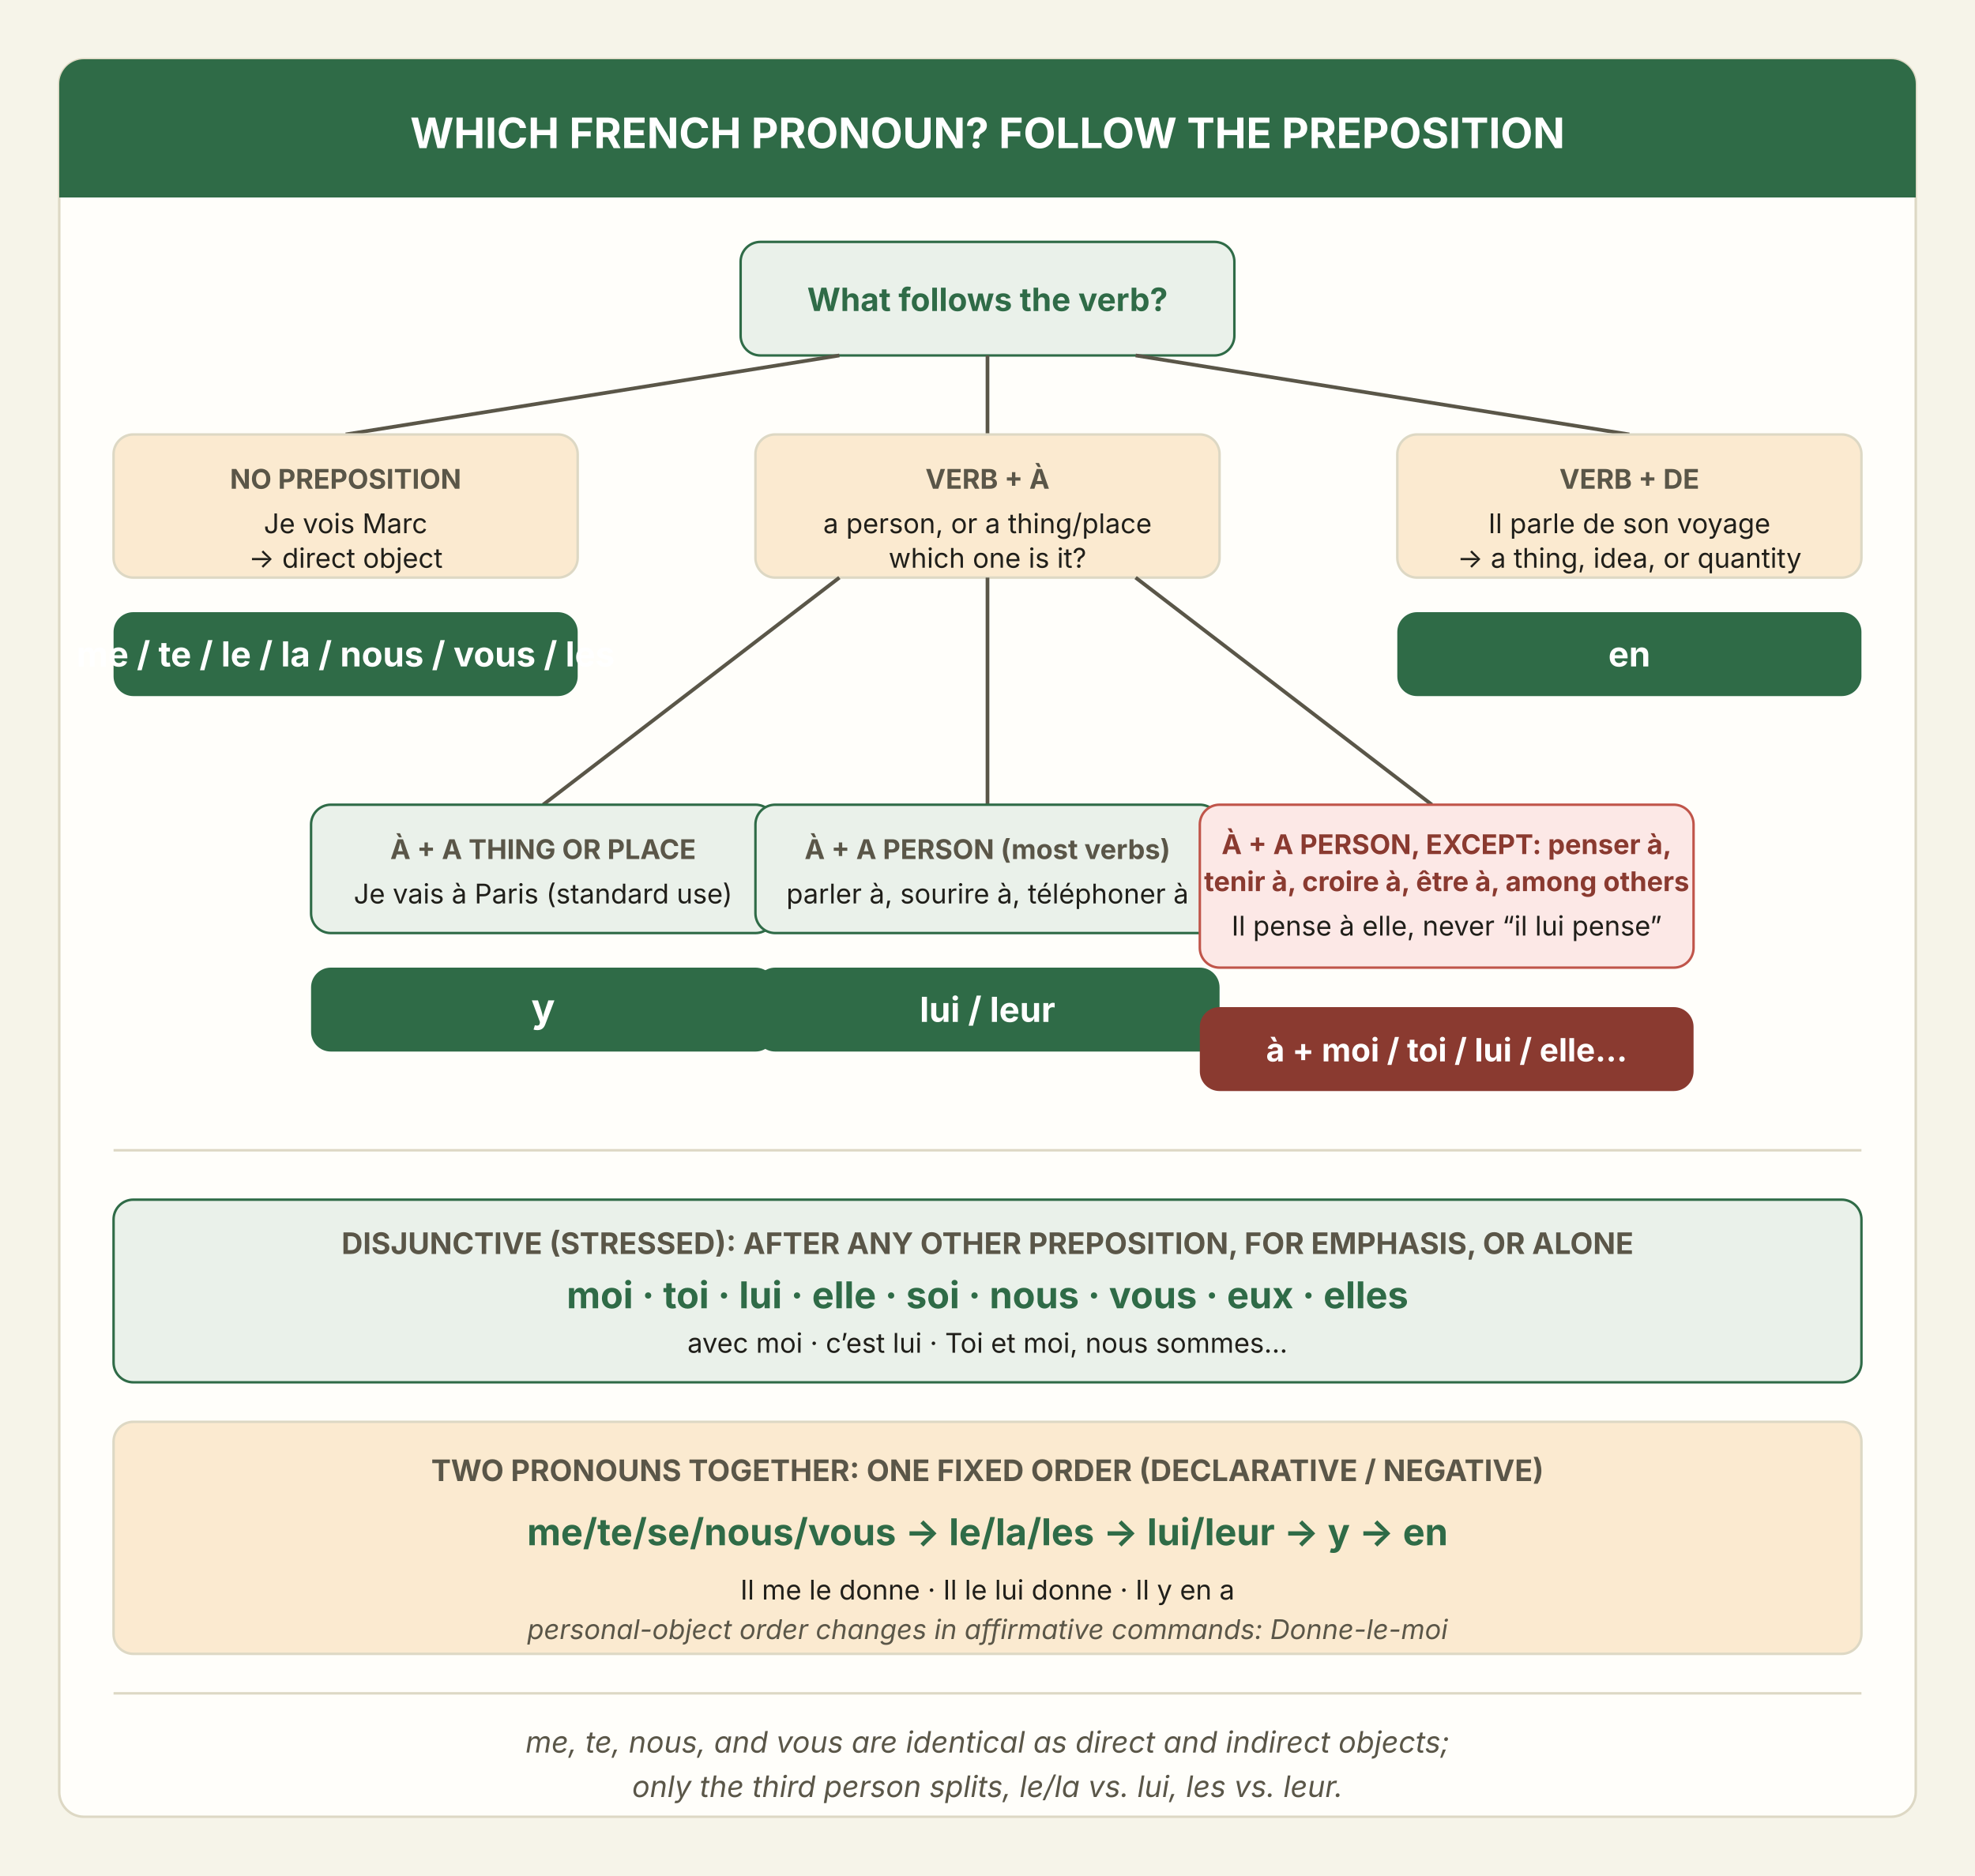
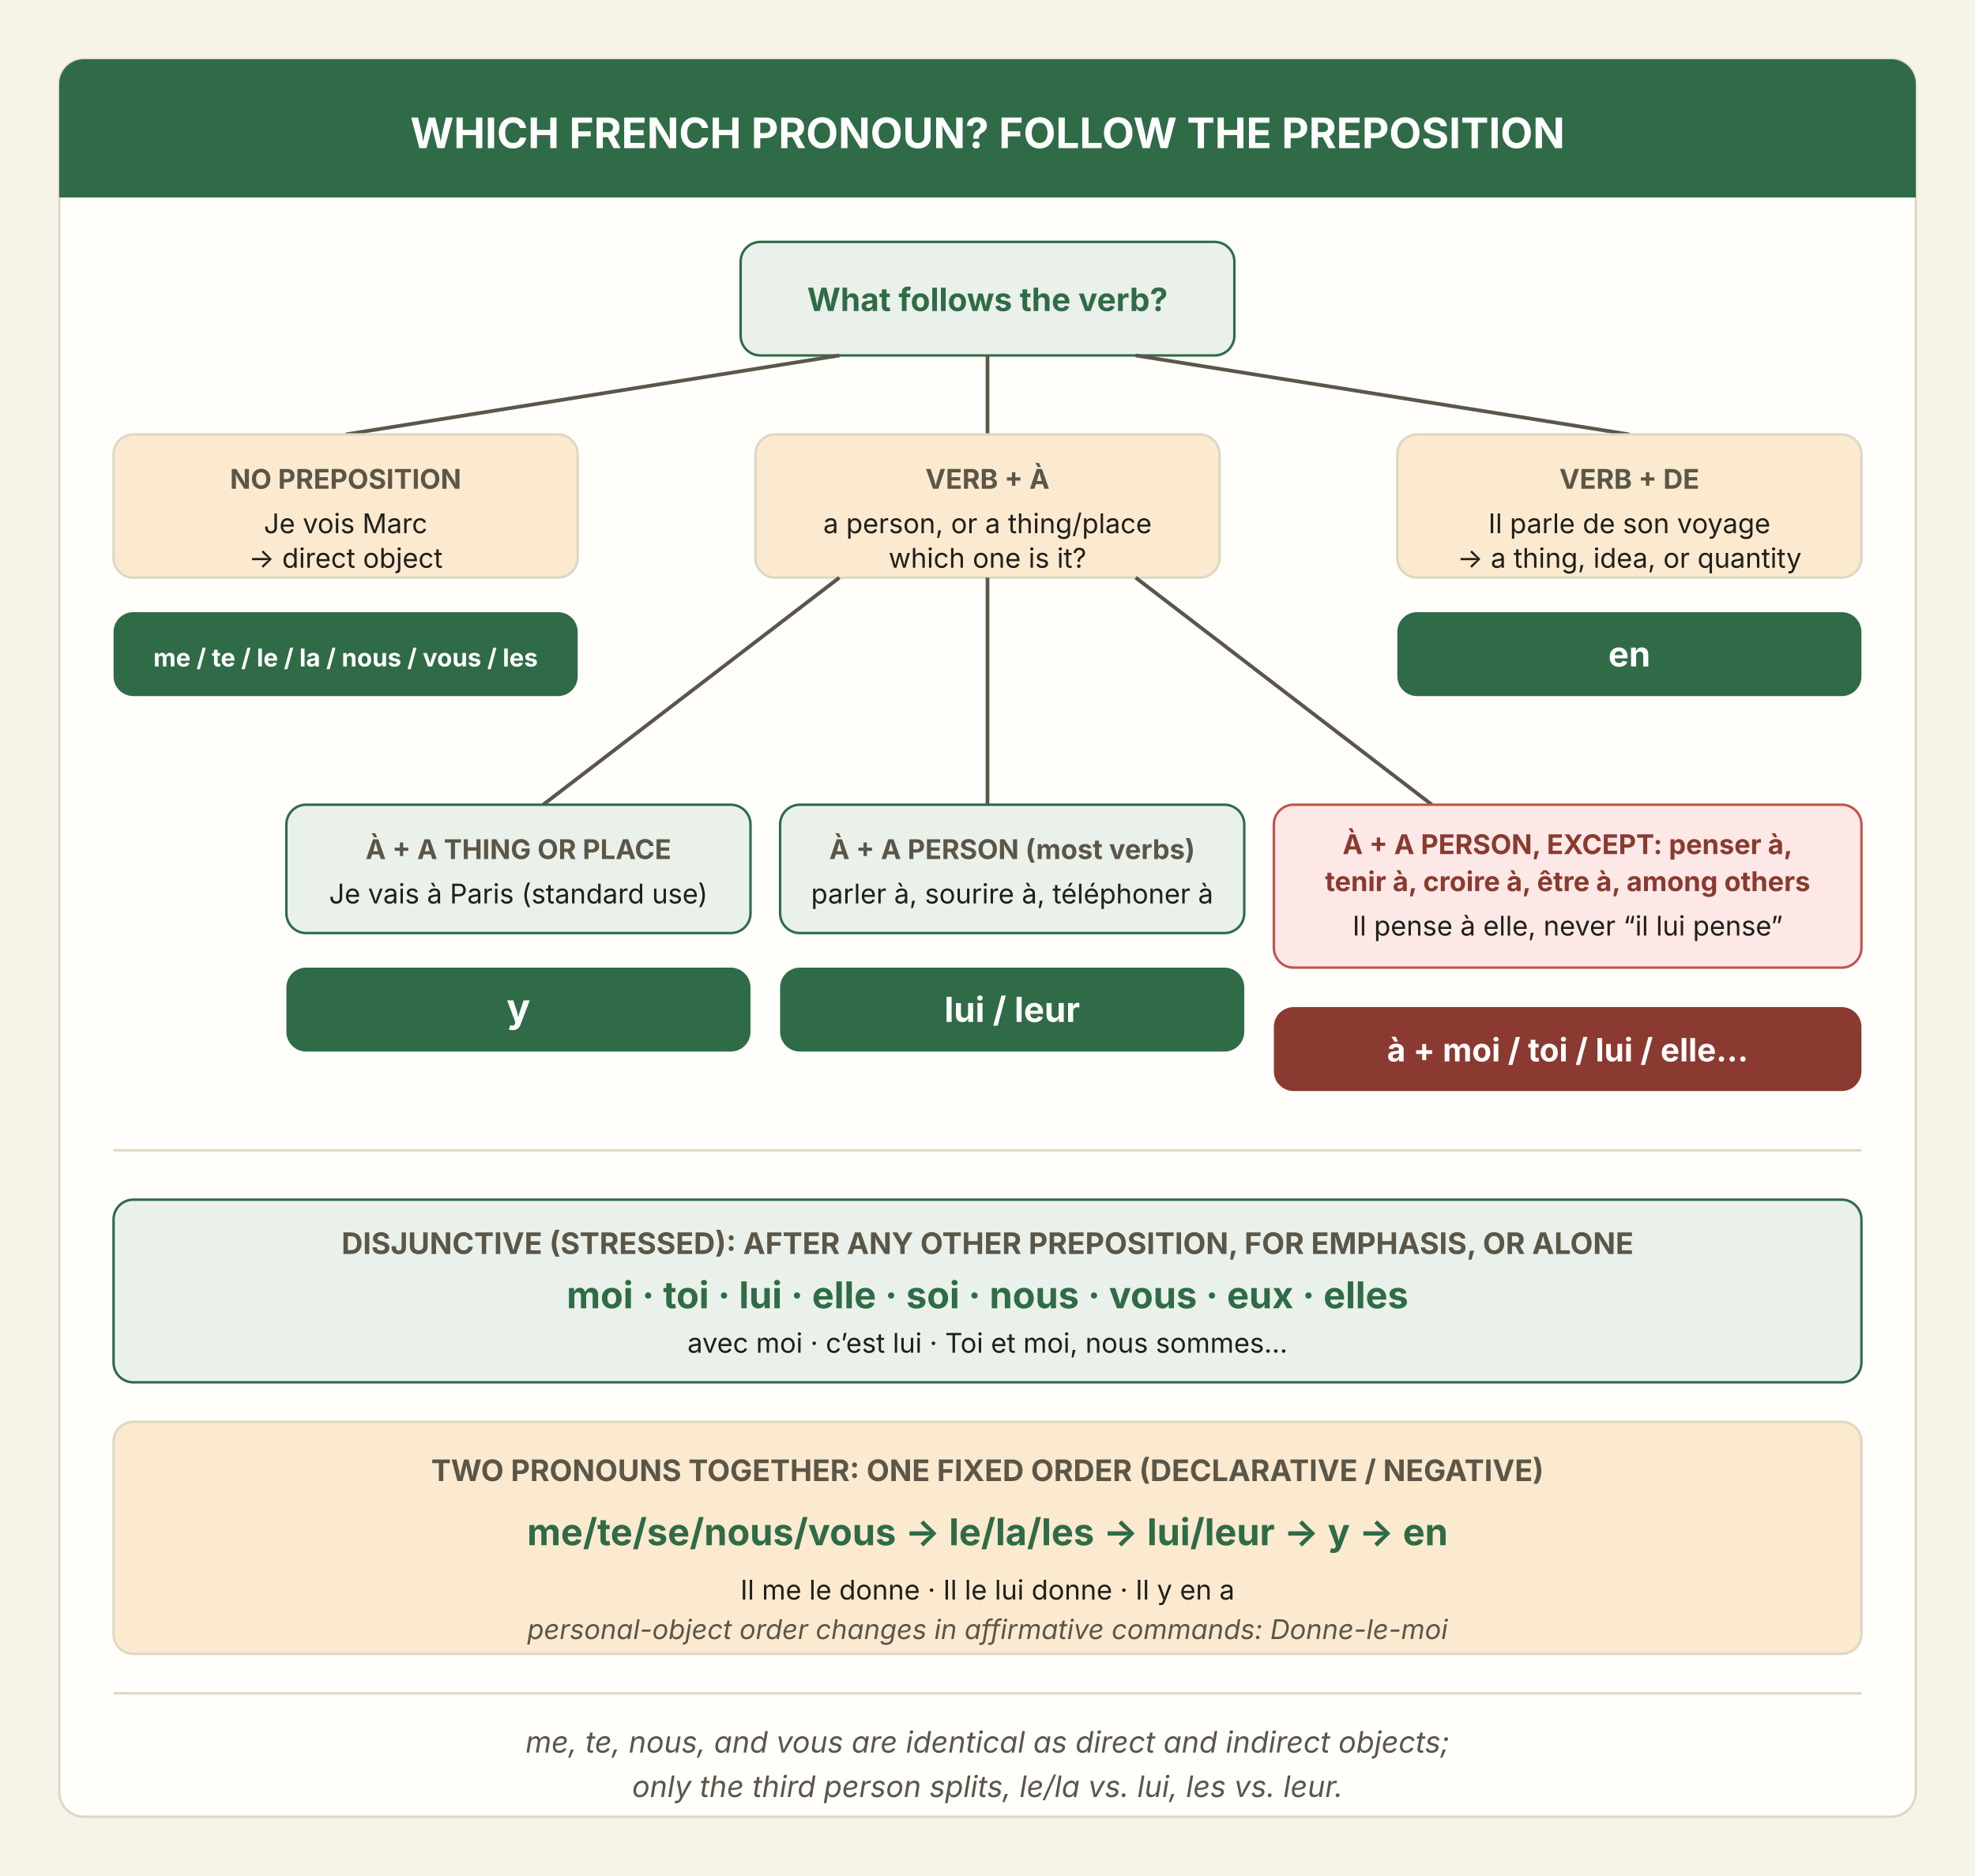
<svg xmlns="http://www.w3.org/2000/svg" viewBox="0 0 800 760" font-family="system-ui, -apple-system, sans-serif">
  <rect width="800" height="760" fill="#f6f4e9" />
  <rect x="24" y="24" width="752" height="712" rx="10" fill="#fffefa" stroke="#ddd8c4" />
  <rect x="24" y="24" width="752" height="56" rx="10" fill="#2f6b47" />
  <rect x="24" y="60" width="752" height="20" fill="#2f6b47" />
  <text x="400" y="60" text-anchor="middle" fill="#ffffff" font-size="17" font-weight="700">WHICH FRENCH PRONOUN? FOLLOW THE PREPOSITION</text>
  <rect x="300" y="98" width="200" height="46" rx="8" fill="#eaf1ea" stroke="#2f6b47" />
  <text x="400" y="126" text-anchor="middle" fill="#2f6b47" font-size="13" font-weight="700">What follows the verb?</text>
  <line x1="340" y1="144" x2="140" y2="176" stroke="#5a5648" stroke-width="1.5" />
  <line x1="400" y1="144" x2="400" y2="176" stroke="#5a5648" stroke-width="1.5" />
  <line x1="460" y1="144" x2="660" y2="176" stroke="#5a5648" stroke-width="1.5" />
  <rect x="46" y="176" width="188" height="58" rx="8" fill="#fbead0" stroke="#ddd8c4" />
  <text x="140" y="198" text-anchor="middle" fill="#5a5648" font-size="11" font-weight="700">NO PREPOSITION</text>
  <text x="140" y="216" text-anchor="middle" fill="#201f1a" font-size="11">Je vois Marc</text>
  <text x="140" y="230" text-anchor="middle" fill="#201f1a" font-size="11">→ direct object</text>
  <rect x="46" y="248" width="188" height="34" rx="8" fill="#2f6b47" />
-   <text x="140" y="270" text-anchor="middle" fill="#ffffff" font-size="14" font-weight="700">me / te / le / la / nous / vous / les</text>
+   <text x="140" y="270" text-anchor="middle" fill="#ffffff" font-size="10" font-weight="700">me / te / le / la / nous / vous / les</text>
  <rect x="306" y="176" width="188" height="58" rx="8" fill="#fbead0" stroke="#ddd8c4" />
  <text x="400" y="198" text-anchor="middle" fill="#5a5648" font-size="11" font-weight="700">VERB + À</text>
  <text x="400" y="216" text-anchor="middle" fill="#201f1a" font-size="11">a person, or a thing/place</text>
  <text x="400" y="230" text-anchor="middle" fill="#201f1a" font-size="11">which one is it?</text>
  <rect x="566" y="176" width="188" height="58" rx="8" fill="#fbead0" stroke="#ddd8c4" />
  <text x="660" y="198" text-anchor="middle" fill="#5a5648" font-size="11" font-weight="700">VERB + DE</text>
  <text x="660" y="216" text-anchor="middle" fill="#201f1a" font-size="11">Il parle de son voyage</text>
  <text x="660" y="230" text-anchor="middle" fill="#201f1a" font-size="11">→ a thing, idea, or quantity</text>
  <rect x="566" y="248" width="188" height="34" rx="8" fill="#2f6b47" />
  <text x="660" y="270" text-anchor="middle" fill="#ffffff" font-size="14" font-weight="700">en</text>
  <line x1="340" y1="234" x2="220" y2="326" stroke="#5a5648" stroke-width="1.5" />
  <line x1="400" y1="234" x2="400" y2="326" stroke="#5a5648" stroke-width="1.5" />
  <line x1="460" y1="234" x2="580" y2="326" stroke="#5a5648" stroke-width="1.5" />
-   <rect x="126" y="326" width="188" height="52" rx="8" fill="#eaf1ea" stroke="#2f6b47" />
-   <text x="220" y="348" text-anchor="middle" fill="#5a5648" font-size="11" font-weight="700">À + A THING OR PLACE</text>
-   <text x="220" y="366" text-anchor="middle" fill="#201f1a" font-size="11">Je vais à Paris (standard use)</text>
-   <rect x="126" y="392" width="188" height="34" rx="8" fill="#2f6b47" />
-   <text x="220" y="414" text-anchor="middle" fill="#ffffff" font-size="16" font-weight="700">y</text>
-   <rect x="306" y="326" width="188" height="52" rx="8" fill="#eaf1ea" stroke="#2f6b47" />
-   <text x="400" y="348" text-anchor="middle" fill="#5a5648" font-size="11" font-weight="700">À + A PERSON (most verbs)</text>
-   <text x="400" y="366" text-anchor="middle" fill="#201f1a" font-size="11">parler à, sourire à, téléphoner à</text>
-   <rect x="306" y="392" width="188" height="34" rx="8" fill="#2f6b47" />
-   <text x="400" y="414" text-anchor="middle" fill="#ffffff" font-size="14" font-weight="700">lui / leur</text>
-   <rect x="486" y="326" width="200" height="66" rx="8" fill="#fce8e6" stroke="#c0554a" />
-   <text x="586" y="346" text-anchor="middle" fill="#8a3a30" font-size="11" font-weight="700">À + A PERSON, EXCEPT: penser à,</text>
-   <text x="586" y="361" text-anchor="middle" fill="#8a3a30" font-size="11" font-weight="700">tenir à, croire à, être à, among others</text>
-   <text x="586" y="379" text-anchor="middle" fill="#201f1a" font-size="11">Il pense à elle, never “il lui pense”</text>
-   <rect x="486" y="408" width="200" height="34" rx="8" fill="#8a3a30" />
-   <text x="586" y="430" text-anchor="middle" fill="#ffffff" font-size="13" font-weight="700">à + moi / toi / lui / elle...</text>
+   <rect x="116" y="326" width="188" height="52" rx="8" fill="#eaf1ea" stroke="#2f6b47" />
+   <text x="210" y="348" text-anchor="middle" fill="#5a5648" font-size="11" font-weight="700">À + A THING OR PLACE</text>
+   <text x="210" y="366" text-anchor="middle" fill="#201f1a" font-size="11">Je vais à Paris (standard use)</text>
+   <rect x="116" y="392" width="188" height="34" rx="8" fill="#2f6b47" />
+   <text x="210" y="414" text-anchor="middle" fill="#ffffff" font-size="16" font-weight="700">y</text>
+   <rect x="316" y="326" width="188" height="52" rx="8" fill="#eaf1ea" stroke="#2f6b47" />
+   <text x="410" y="348" text-anchor="middle" fill="#5a5648" font-size="11" font-weight="700">À + A PERSON (most verbs)</text>
+   <text x="410" y="366" text-anchor="middle" fill="#201f1a" font-size="11">parler à, sourire à, téléphoner à</text>
+   <rect x="316" y="392" width="188" height="34" rx="8" fill="#2f6b47" />
+   <text x="410" y="414" text-anchor="middle" fill="#ffffff" font-size="14" font-weight="700">lui / leur</text>
+   <rect x="516" y="326" width="238" height="66" rx="8" fill="#fce8e6" stroke="#c0554a" />
+   <text x="635" y="346" text-anchor="middle" fill="#8a3a30" font-size="11" font-weight="700">À + A PERSON, EXCEPT: penser à,</text>
+   <text x="635" y="361" text-anchor="middle" fill="#8a3a30" font-size="11" font-weight="700">tenir à, croire à, être à, among others</text>
+   <text x="635" y="379" text-anchor="middle" fill="#201f1a" font-size="11">Il pense à elle, never “il lui pense”</text>
+   <rect x="516" y="408" width="238" height="34" rx="8" fill="#8a3a30" />
+   <text x="635" y="430" text-anchor="middle" fill="#ffffff" font-size="13" font-weight="700">à + moi / toi / lui / elle...</text>
  <line x1="46" y1="466" x2="754" y2="466" stroke="#ddd8c4" stroke-width="1" />
  <rect x="46" y="486" width="708" height="74" rx="8" fill="#eaf1ea" stroke="#2f6b47" />
  <text x="400" y="508" text-anchor="middle" fill="#5a5648" font-size="12" font-weight="700">DISJUNCTIVE (STRESSED): AFTER ANY OTHER PREPOSITION, FOR EMPHASIS, OR ALONE</text>
  <text x="400" y="530" text-anchor="middle" fill="#2f6b47" font-size="15" font-weight="700">moi · toi · lui · elle · soi · nous · vous · eux · elles</text>
  <text x="400" y="548" text-anchor="middle" fill="#201f1a" font-size="11">avec moi · c’est lui · Toi et moi, nous sommes...</text>
  <rect x="46" y="576" width="708" height="94" rx="8" fill="#fbead0" stroke="#ddd8c4" />
  <text x="400" y="600" text-anchor="middle" fill="#5a5648" font-size="12" font-weight="700">TWO PRONOUNS TOGETHER: ONE FIXED ORDER (DECLARATIVE / NEGATIVE)</text>
  <text x="400" y="626" text-anchor="middle" fill="#2f6b47" font-size="15" font-weight="700">me/te/se/nous/vous → le/la/les → lui/leur → y → en</text>
  <text x="400" y="648" text-anchor="middle" fill="#201f1a" font-size="11">Il me le donne · Il le lui donne · Il y en a</text>
  <text x="400" y="664" text-anchor="middle" fill="#5a5648" font-size="11" font-style="italic">personal-object order changes in affirmative commands: Donne-le-moi</text>
  <line x1="46" y1="686" x2="754" y2="686" stroke="#ddd8c4" stroke-width="1" />
  <text x="400" y="710" text-anchor="middle" fill="#5a5648" font-size="12" font-style="italic">me, te, nous, and vous are identical as direct and indirect objects;</text>
  <text x="400" y="728" text-anchor="middle" fill="#5a5648" font-size="12" font-style="italic">only the third person splits, le/la vs. lui, les vs. leur.</text>
</svg>
